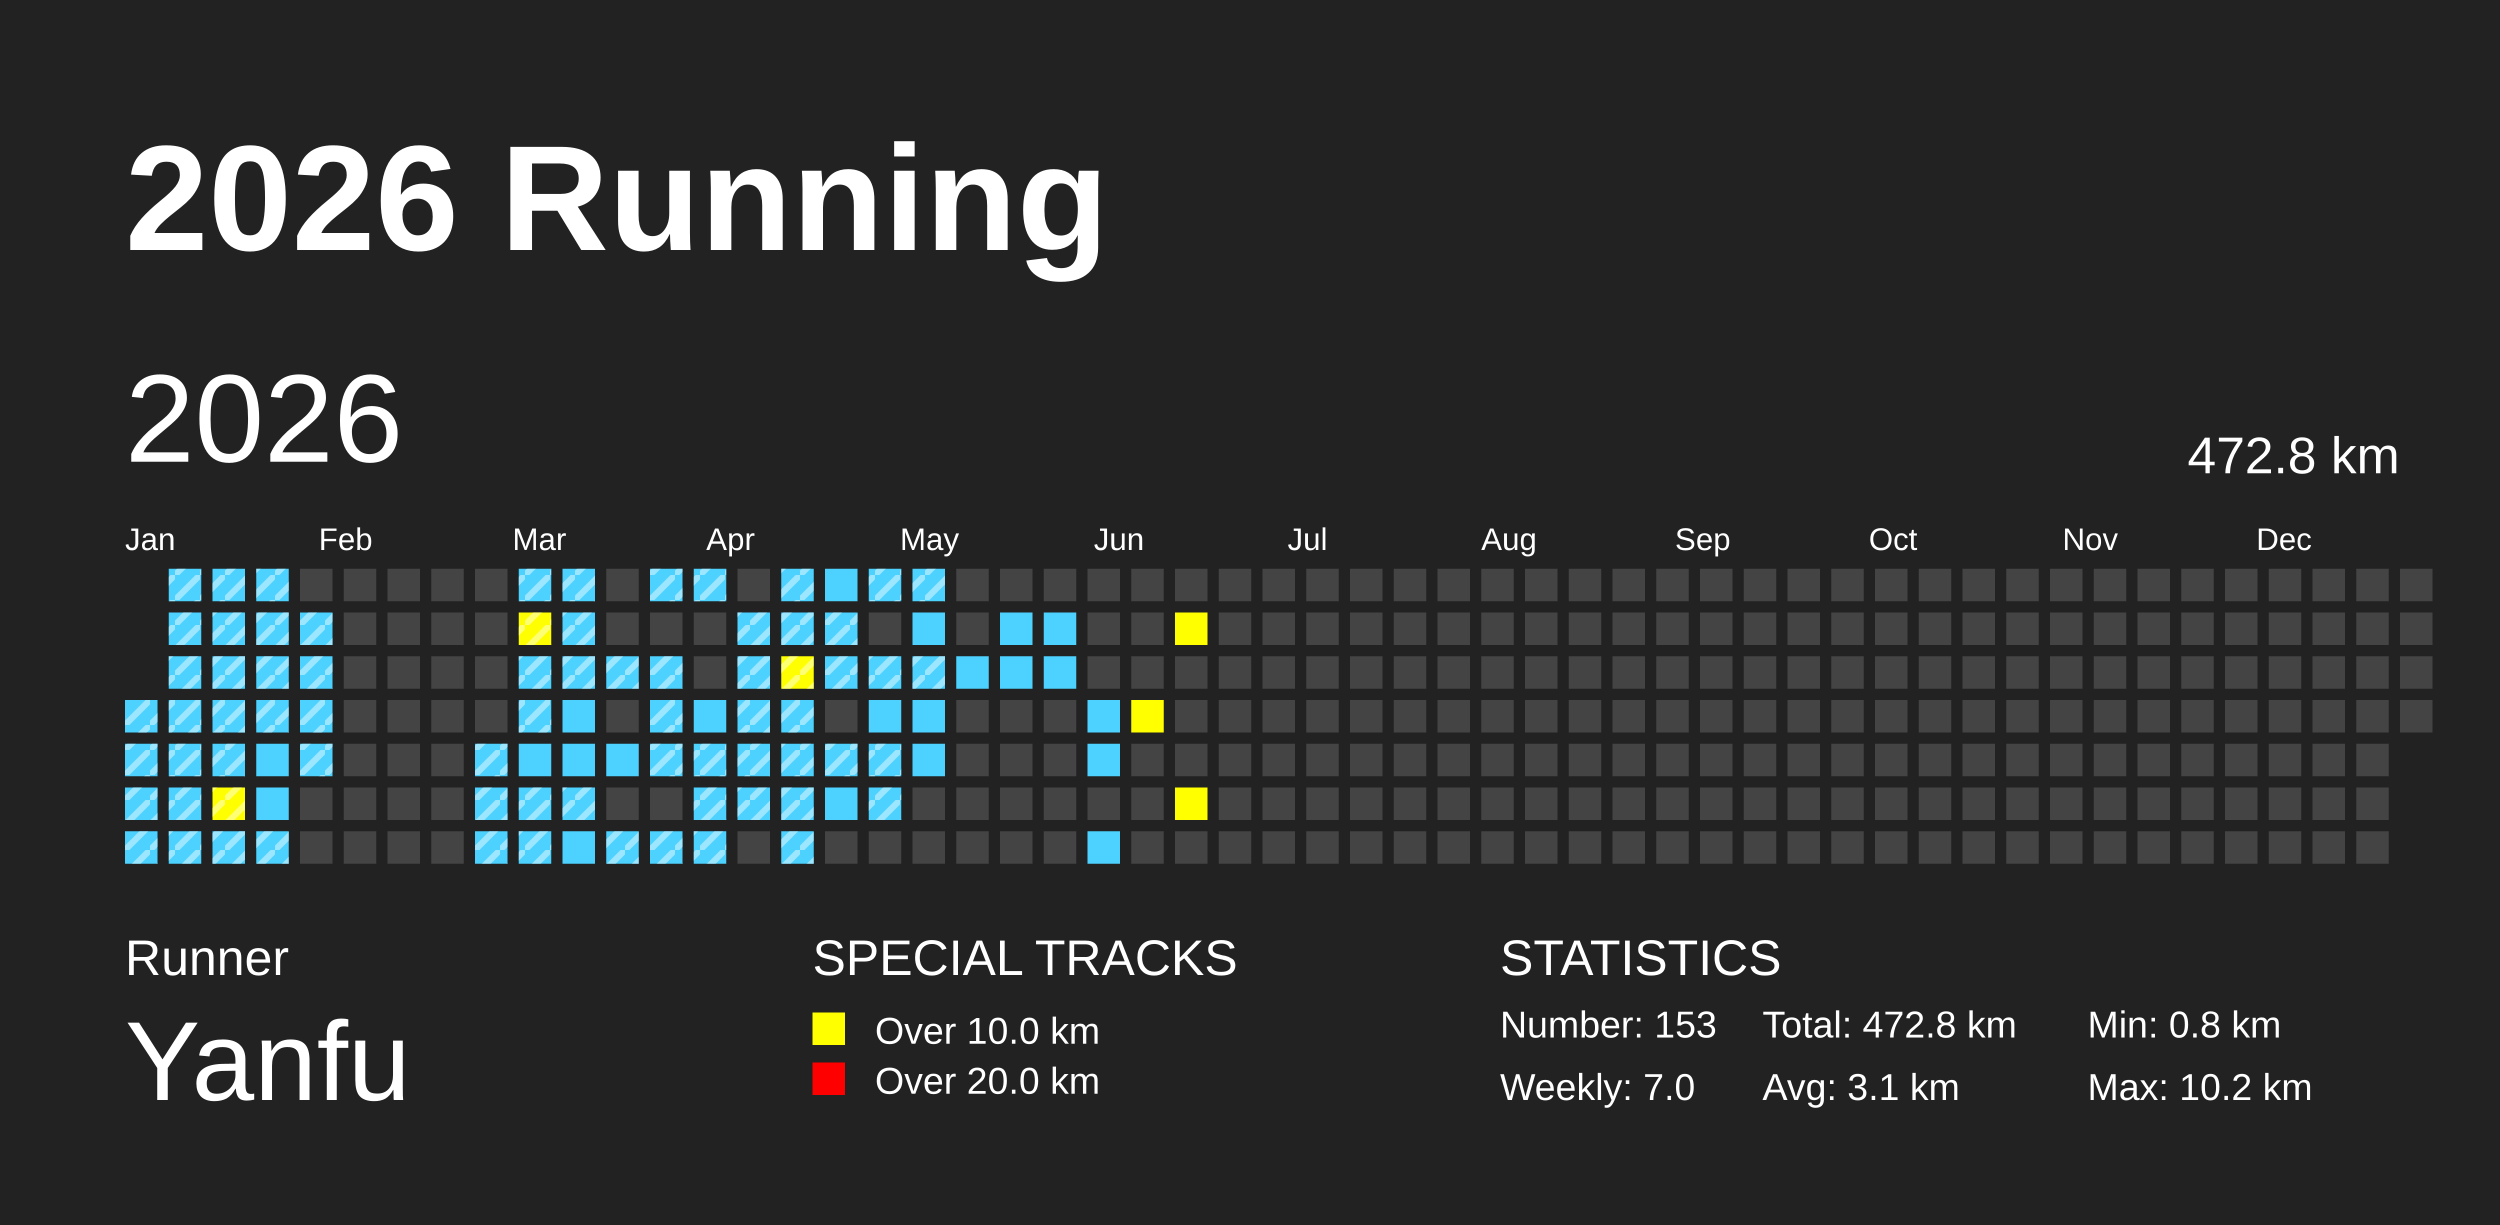
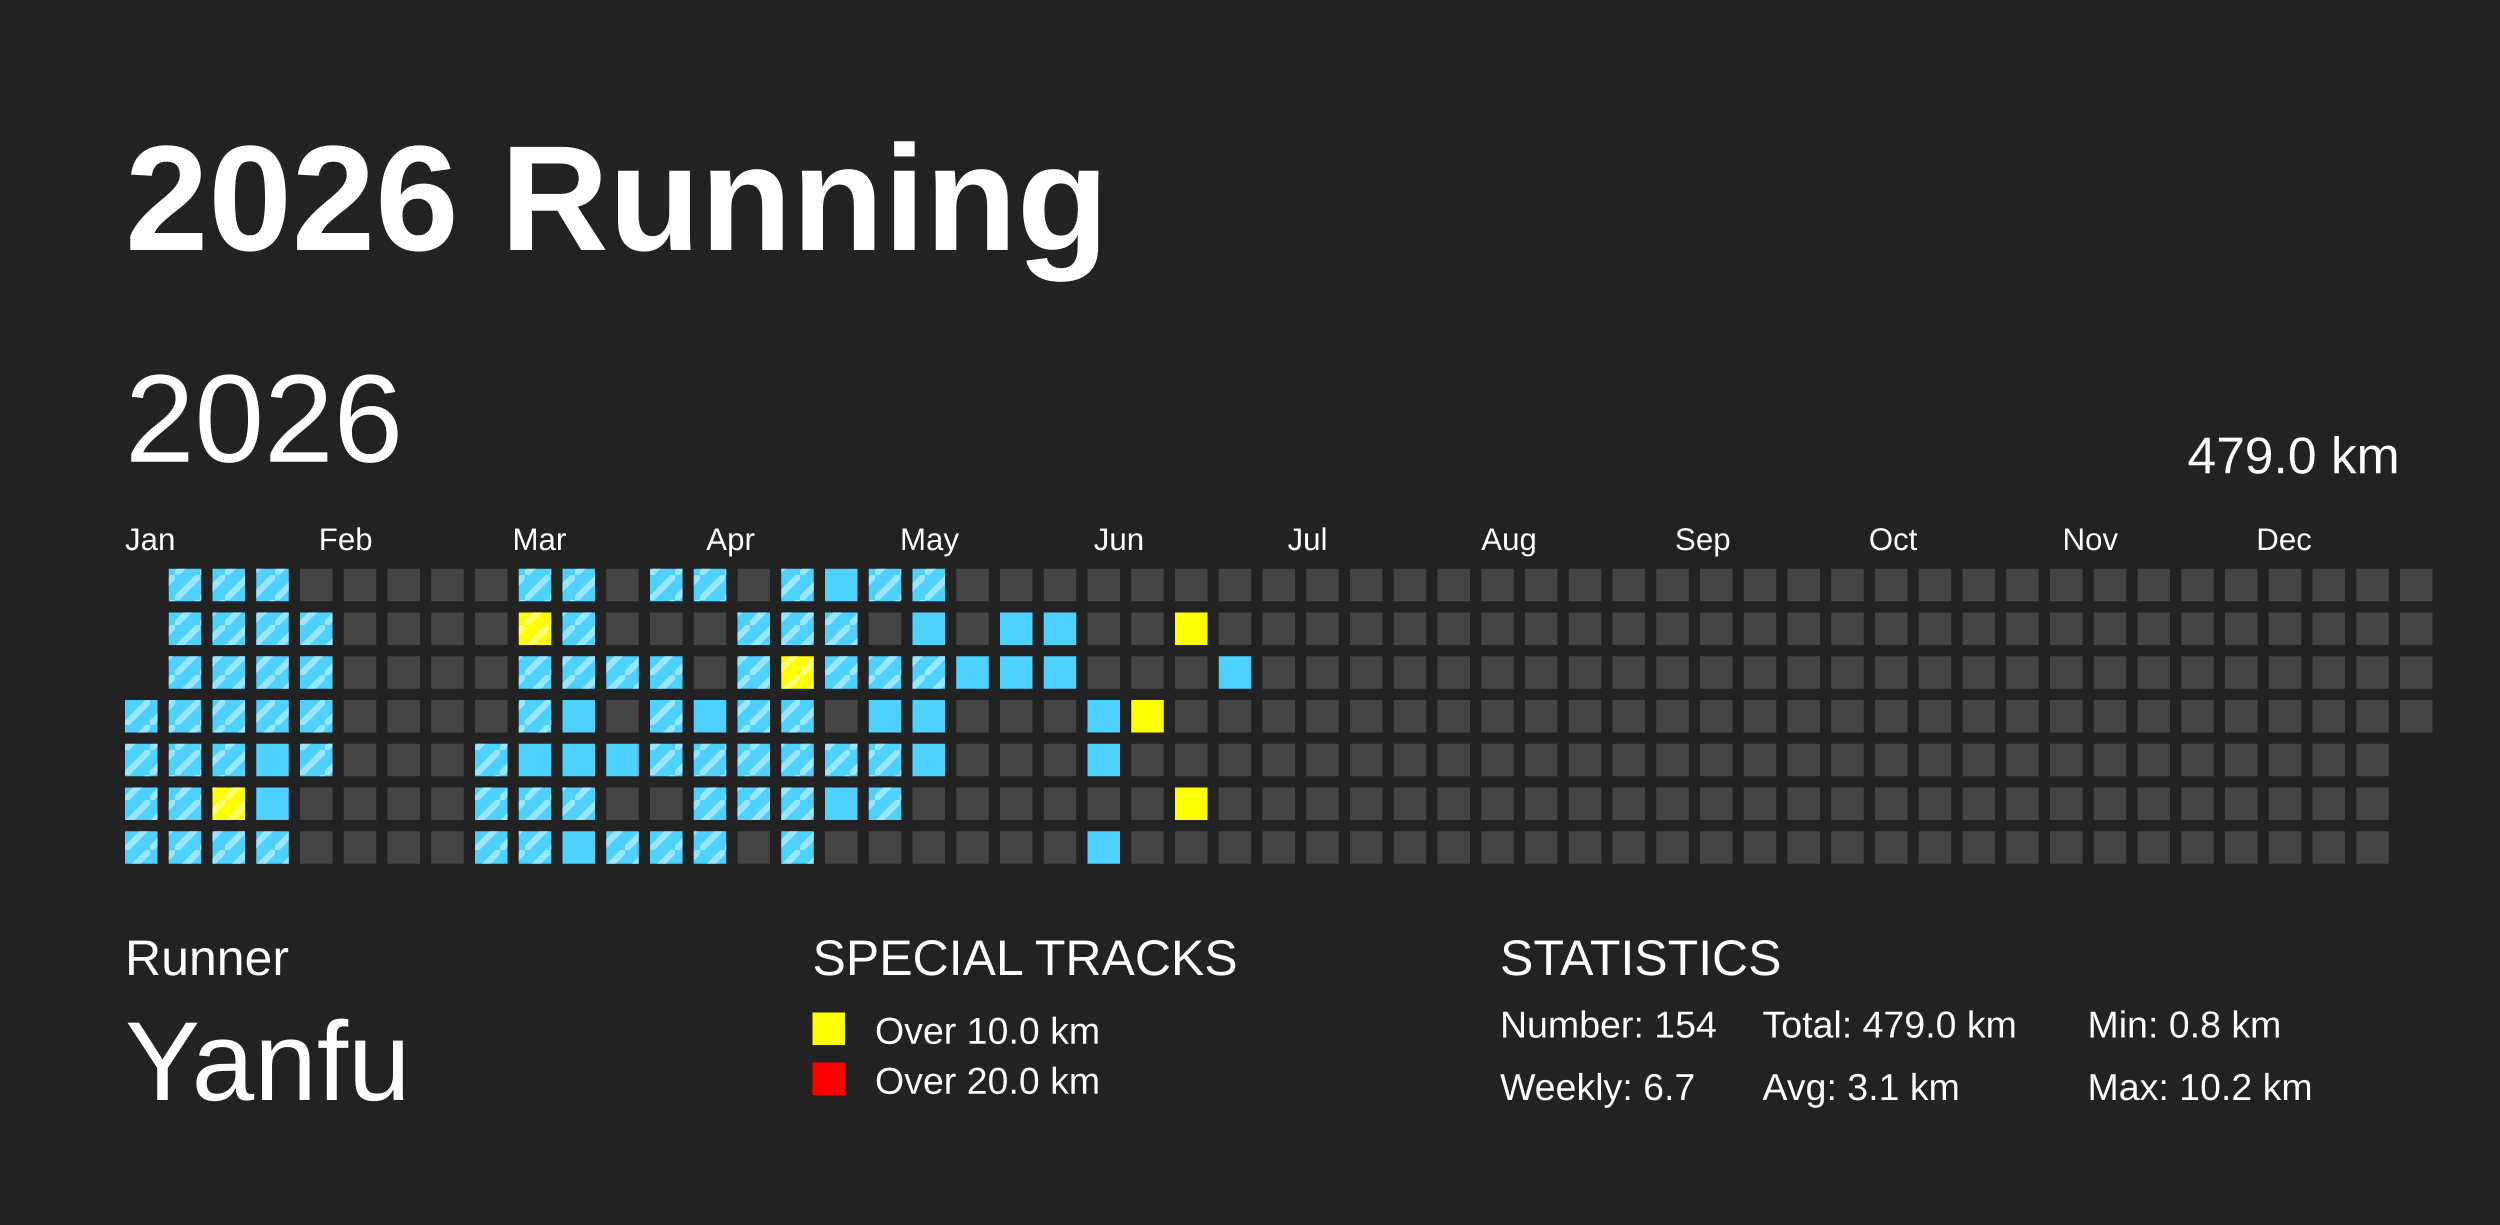
<svg xmlns="http://www.w3.org/2000/svg" baseProfile="full" height="98mm" version="1.1" viewBox="0,0,200,98" width="200mm">
  <defs>
    <pattern height="2" id="indoor-stripe" patternUnits="userSpaceOnUse" width="2">
      <line stroke="white" stroke-opacity="0.45" stroke-width="0.5" x1="0" x2="2" y1="2" y2="0" />
    </pattern>
  </defs>
  <rect fill="#222222" height="98" width="200" x="0" y="0" />
  <text fill="#FFFFFF" style="font-size:12px; font-family:Arial; font-weight:bold;" x="10" y="20">2026 Running</text>
  <text fill="#FFFFFF" style="font-size:4px; font-family:Arial" x="10" y="78">Runner</text>
  <text fill="#FFFFFF" style="font-size:9px; font-family:Arial" x="10" y="88">Yanfu</text>
  <text fill="#FFFFFF" style="font-size:4px; font-family:Arial" x="65" y="78">SPECIAL TRACKS</text>
  <rect fill="yellow" height="2.6" width="2.6" x="65" y="81" />
  <text fill="#FFFFFF" style="font-size:3px; font-family:Arial" x="70" y="83.5">Over 10.0 km</text>
  <rect fill="red" height="2.6" width="2.6" x="65" y="85" />
  <text fill="#FFFFFF" style="font-size:3px; font-family:Arial" x="70" y="87.5">Over 20.0 km</text>
  <text fill="#FFFFFF" style="font-size:4px; font-family:Arial" x="120" y="78">STATISTICS</text>
-   <text fill="#FFFFFF" style="font-size:3px; font-family:Arial" x="120" y="83">Number: 153</text>
-   <text fill="#FFFFFF" style="font-size:3px; font-family:Arial" x="120" y="88">Weekly: 7.0</text>
-   <text fill="#FFFFFF" style="font-size:3px; font-family:Arial" x="141" y="83">Total: 472.8 km</text>
+   <text fill="#FFFFFF" style="font-size:3px; font-family:Arial" x="120" y="83">Number: 154</text>
+   <text fill="#FFFFFF" style="font-size:3px; font-family:Arial" x="120" y="88">Weekly: 6.7</text>
+   <text fill="#FFFFFF" style="font-size:3px; font-family:Arial" x="141" y="83">Total: 479.0 km</text>
  <text fill="#FFFFFF" style="font-size:3px; font-family:Arial" x="141" y="88">Avg: 3.1 km</text>
  <text fill="#FFFFFF" style="font-size:3px; font-family:Arial" x="167" y="83">Min: 0.8 km</text>
  <text fill="#FFFFFF" style="font-size:3px; font-family:Arial" x="167" y="88">Max: 10.2 km</text>
  <text dominant-baseline="hanging" fill="#FFFFFF" style="font-size:10.0px; font-family:Arial;" x="10" y="30">2026</text>
-   <text dominant-baseline="hanging" fill="#FFFFFF" style="font-size:4.125px; font-family:Arial;" x="175" y="35">472.8 km</text>
+   <text dominant-baseline="hanging" fill="#FFFFFF" style="font-size:4.125px; font-family:Arial;" x="175" y="35">479.0 km</text>
  <text fill="#FFFFFF" style="font-size:2.5px; font-family:Arial" x="10.0" y="44">Jan</text>
  <text fill="#FFFFFF" style="font-size:2.5px; font-family:Arial" x="25.5" y="44">Feb</text>
  <text fill="#FFFFFF" style="font-size:2.5px; font-family:Arial" x="41.0" y="44">Mar</text>
  <text fill="#FFFFFF" style="font-size:2.5px; font-family:Arial" x="56.5" y="44">Apr</text>
  <text fill="#FFFFFF" style="font-size:2.5px; font-family:Arial" x="72.0" y="44">May</text>
  <text fill="#FFFFFF" style="font-size:2.5px; font-family:Arial" x="87.5" y="44">Jun</text>
  <text fill="#FFFFFF" style="font-size:2.5px; font-family:Arial" x="103.0" y="44">Jul</text>
  <text fill="#FFFFFF" style="font-size:2.5px; font-family:Arial" x="118.5" y="44">Aug</text>
  <text fill="#FFFFFF" style="font-size:2.5px; font-family:Arial" x="134.0" y="44">Sep</text>
  <text fill="#FFFFFF" style="font-size:2.5px; font-family:Arial" x="149.5" y="44">Oct</text>
  <text fill="#FFFFFF" style="font-size:2.5px; font-family:Arial" x="165.0" y="44">Nov</text>
  <text fill="#FFFFFF" style="font-size:2.5px; font-family:Arial" x="180.5" y="44">Dec</text>
  <rect fill="#4DD2FF" height="2.6" width="2.6" x="10.0" y="56.0" />
  <rect fill="url(#indoor-stripe)" height="2.6" width="2.6" x="10.0" y="56.0" />
  <rect fill="#4DD2FF" height="2.6" width="2.6" x="10.0" y="59.5" />
  <rect fill="url(#indoor-stripe)" height="2.6" width="2.6" x="10.0" y="59.5" />
  <rect fill="#4DD2FF" height="2.6" width="2.6" x="10.0" y="63.0" />
  <rect fill="url(#indoor-stripe)" height="2.6" width="2.6" x="10.0" y="63.0" />
  <rect fill="#4DD2FF" height="2.6" width="2.6" x="10.0" y="66.5" />
  <rect fill="url(#indoor-stripe)" height="2.6" width="2.6" x="10.0" y="66.5" />
  <rect fill="#4DD2FF" height="2.6" width="2.6" x="13.5" y="45.5" />
  <rect fill="url(#indoor-stripe)" height="2.6" width="2.6" x="13.5" y="45.5" />
  <rect fill="#4DD2FF" height="2.6" width="2.6" x="13.5" y="49.0" />
  <rect fill="url(#indoor-stripe)" height="2.6" width="2.6" x="13.5" y="49.0" />
  <rect fill="#4DD2FF" height="2.6" width="2.6" x="13.5" y="52.5" />
  <rect fill="url(#indoor-stripe)" height="2.6" width="2.6" x="13.5" y="52.5" />
  <rect fill="#4DD2FF" height="2.6" width="2.6" x="13.5" y="56.0" />
  <rect fill="url(#indoor-stripe)" height="2.6" width="2.6" x="13.5" y="56.0" />
  <rect fill="#4DD2FF" height="2.6" width="2.6" x="13.5" y="59.5" />
  <rect fill="url(#indoor-stripe)" height="2.6" width="2.6" x="13.5" y="59.5" />
  <rect fill="#4DD2FF" height="2.6" width="2.6" x="13.5" y="63.0" />
  <rect fill="url(#indoor-stripe)" height="2.6" width="2.6" x="13.5" y="63.0" />
  <rect fill="#4DD2FF" height="2.6" width="2.6" x="13.5" y="66.5" />
  <rect fill="url(#indoor-stripe)" height="2.6" width="2.6" x="13.5" y="66.5" />
  <rect fill="#4DD2FF" height="2.6" width="2.6" x="17.0" y="45.5" />
  <rect fill="url(#indoor-stripe)" height="2.6" width="2.6" x="17.0" y="45.5" />
  <rect fill="#4DD2FF" height="2.6" width="2.6" x="17.0" y="49.0" />
  <rect fill="url(#indoor-stripe)" height="2.6" width="2.6" x="17.0" y="49.0" />
  <rect fill="#4DD2FF" height="2.6" width="2.6" x="17.0" y="52.5" />
  <rect fill="url(#indoor-stripe)" height="2.6" width="2.6" x="17.0" y="52.5" />
  <rect fill="#4DD2FF" height="2.6" width="2.6" x="17.0" y="56.0" />
  <rect fill="url(#indoor-stripe)" height="2.6" width="2.6" x="17.0" y="56.0" />
  <rect fill="#4DD2FF" height="2.6" width="2.6" x="17.0" y="59.5" />
  <rect fill="url(#indoor-stripe)" height="2.6" width="2.6" x="17.0" y="59.5" />
  <rect fill="yellow" height="2.6" width="2.6" x="17.0" y="63.0" />
  <rect fill="url(#indoor-stripe)" height="2.6" width="2.6" x="17.0" y="63.0" />
  <rect fill="#4DD2FF" height="2.6" width="2.6" x="17.0" y="66.5" />
  <rect fill="url(#indoor-stripe)" height="2.6" width="2.6" x="17.0" y="66.5" />
  <rect fill="#4DD2FF" height="2.6" width="2.6" x="20.5" y="45.5" />
  <rect fill="url(#indoor-stripe)" height="2.6" width="2.6" x="20.5" y="45.5" />
  <rect fill="#4DD2FF" height="2.6" width="2.6" x="20.5" y="49.0" />
  <rect fill="url(#indoor-stripe)" height="2.6" width="2.6" x="20.5" y="49.0" />
  <rect fill="#4DD2FF" height="2.6" width="2.6" x="20.5" y="52.5" />
  <rect fill="url(#indoor-stripe)" height="2.6" width="2.6" x="20.5" y="52.5" />
  <rect fill="#4DD2FF" height="2.6" width="2.6" x="20.5" y="56.0" />
  <rect fill="url(#indoor-stripe)" height="2.6" width="2.6" x="20.5" y="56.0" />
  <rect fill="#4DD2FF" height="2.6" width="2.6" x="20.5" y="59.5" />
  <rect fill="#4DD2FF" height="2.6" width="2.6" x="20.5" y="63.0" />
  <rect fill="#4DD2FF" height="2.6" width="2.6" x="20.5" y="66.5" />
  <rect fill="url(#indoor-stripe)" height="2.6" width="2.6" x="20.5" y="66.5" />
  <rect fill="#444444" height="2.6" width="2.6" x="24.0" y="45.5" />
  <rect fill="#4DD2FF" height="2.6" width="2.6" x="24.0" y="49.0" />
  <rect fill="url(#indoor-stripe)" height="2.6" width="2.6" x="24.0" y="49.0" />
  <rect fill="#4DD2FF" height="2.6" width="2.6" x="24.0" y="52.5" />
  <rect fill="url(#indoor-stripe)" height="2.6" width="2.6" x="24.0" y="52.5" />
  <rect fill="#4DD2FF" height="2.6" width="2.6" x="24.0" y="56.0" />
  <rect fill="url(#indoor-stripe)" height="2.6" width="2.6" x="24.0" y="56.0" />
  <rect fill="#4DD2FF" height="2.6" width="2.6" x="24.0" y="59.5" />
  <rect fill="url(#indoor-stripe)" height="2.6" width="2.6" x="24.0" y="59.5" />
  <rect fill="#444444" height="2.6" width="2.6" x="24.0" y="63.0" />
  <rect fill="#444444" height="2.6" width="2.6" x="24.0" y="66.5" />
  <rect fill="#444444" height="2.6" width="2.6" x="27.5" y="45.5" />
  <rect fill="#444444" height="2.6" width="2.6" x="27.5" y="49.0" />
  <rect fill="#444444" height="2.6" width="2.6" x="27.5" y="52.5" />
  <rect fill="#444444" height="2.6" width="2.6" x="27.5" y="56.0" />
  <rect fill="#444444" height="2.6" width="2.6" x="27.5" y="59.5" />
  <rect fill="#444444" height="2.6" width="2.6" x="27.5" y="63.0" />
  <rect fill="#444444" height="2.6" width="2.6" x="27.5" y="66.5" />
  <rect fill="#444444" height="2.6" width="2.6" x="31.0" y="45.5" />
  <rect fill="#444444" height="2.6" width="2.6" x="31.0" y="49.0" />
  <rect fill="#444444" height="2.6" width="2.6" x="31.0" y="52.5" />
  <rect fill="#444444" height="2.6" width="2.6" x="31.0" y="56.0" />
  <rect fill="#444444" height="2.6" width="2.6" x="31.0" y="59.5" />
  <rect fill="#444444" height="2.6" width="2.6" x="31.0" y="63.0" />
  <rect fill="#444444" height="2.6" width="2.6" x="31.0" y="66.5" />
  <rect fill="#444444" height="2.6" width="2.6" x="34.5" y="45.5" />
  <rect fill="#444444" height="2.6" width="2.6" x="34.5" y="49.0" />
  <rect fill="#444444" height="2.6" width="2.6" x="34.5" y="52.5" />
  <rect fill="#444444" height="2.6" width="2.6" x="34.5" y="56.0" />
  <rect fill="#444444" height="2.6" width="2.6" x="34.5" y="59.5" />
  <rect fill="#444444" height="2.6" width="2.6" x="34.5" y="63.0" />
  <rect fill="#444444" height="2.6" width="2.6" x="34.5" y="66.5" />
  <rect fill="#444444" height="2.6" width="2.6" x="38.0" y="45.5" />
  <rect fill="#444444" height="2.6" width="2.6" x="38.0" y="49.0" />
  <rect fill="#444444" height="2.6" width="2.6" x="38.0" y="52.5" />
  <rect fill="#444444" height="2.6" width="2.6" x="38.0" y="56.0" />
  <rect fill="#4DD2FF" height="2.6" width="2.6" x="38.0" y="59.5" />
  <rect fill="url(#indoor-stripe)" height="2.6" width="2.6" x="38.0" y="59.5" />
  <rect fill="#4DD2FF" height="2.6" width="2.6" x="38.0" y="63.0" />
  <rect fill="url(#indoor-stripe)" height="2.6" width="2.6" x="38.0" y="63.0" />
  <rect fill="#4DD2FF" height="2.6" width="2.6" x="38.0" y="66.5" />
  <rect fill="url(#indoor-stripe)" height="2.6" width="2.6" x="38.0" y="66.5" />
  <rect fill="#4DD2FF" height="2.6" width="2.6" x="41.5" y="45.5" />
  <rect fill="url(#indoor-stripe)" height="2.6" width="2.6" x="41.5" y="45.5" />
  <rect fill="yellow" height="2.6" width="2.6" x="41.5" y="49.0" />
  <rect fill="url(#indoor-stripe)" height="2.6" width="2.6" x="41.5" y="49.0" />
  <rect fill="#4DD2FF" height="2.6" width="2.6" x="41.5" y="52.5" />
  <rect fill="url(#indoor-stripe)" height="2.6" width="2.6" x="41.5" y="52.5" />
  <rect fill="#4DD2FF" height="2.6" width="2.6" x="41.5" y="56.0" />
  <rect fill="url(#indoor-stripe)" height="2.6" width="2.6" x="41.5" y="56.0" />
  <rect fill="#4DD2FF" height="2.6" width="2.6" x="41.5" y="59.5" />
  <rect fill="#4DD2FF" height="2.6" width="2.6" x="41.5" y="63.0" />
  <rect fill="url(#indoor-stripe)" height="2.6" width="2.6" x="41.5" y="63.0" />
  <rect fill="#4DD2FF" height="2.6" width="2.6" x="41.5" y="66.5" />
  <rect fill="url(#indoor-stripe)" height="2.6" width="2.6" x="41.5" y="66.5" />
  <rect fill="#4DD2FF" height="2.6" width="2.6" x="45.0" y="45.5" />
  <rect fill="url(#indoor-stripe)" height="2.6" width="2.6" x="45.0" y="45.5" />
  <rect fill="#4DD2FF" height="2.6" width="2.6" x="45.0" y="49.0" />
  <rect fill="url(#indoor-stripe)" height="2.6" width="2.6" x="45.0" y="49.0" />
  <rect fill="#4DD2FF" height="2.6" width="2.6" x="45.0" y="52.5" />
  <rect fill="url(#indoor-stripe)" height="2.6" width="2.6" x="45.0" y="52.5" />
  <rect fill="#4DD2FF" height="2.6" width="2.6" x="45.0" y="56.0" />
  <rect fill="#4DD2FF" height="2.6" width="2.6" x="45.0" y="59.5" />
  <rect fill="#4DD2FF" height="2.6" width="2.6" x="45.0" y="63.0" />
  <rect fill="url(#indoor-stripe)" height="2.6" width="2.6" x="45.0" y="63.0" />
  <rect fill="#4DD2FF" height="2.6" width="2.6" x="45.0" y="66.5" />
  <rect fill="#444444" height="2.6" width="2.6" x="48.5" y="45.5" />
  <rect fill="#444444" height="2.6" width="2.6" x="48.5" y="49.0" />
  <rect fill="#4DD2FF" height="2.6" width="2.6" x="48.5" y="52.5" />
  <rect fill="url(#indoor-stripe)" height="2.6" width="2.6" x="48.5" y="52.5" />
  <rect fill="#444444" height="2.6" width="2.6" x="48.5" y="56.0" />
  <rect fill="#4DD2FF" height="2.6" width="2.6" x="48.5" y="59.5" />
  <rect fill="#444444" height="2.6" width="2.6" x="48.5" y="63.0" />
  <rect fill="#4DD2FF" height="2.6" width="2.6" x="48.5" y="66.5" />
  <rect fill="url(#indoor-stripe)" height="2.6" width="2.6" x="48.5" y="66.5" />
  <rect fill="#4DD2FF" height="2.6" width="2.6" x="52.0" y="45.5" />
  <rect fill="url(#indoor-stripe)" height="2.6" width="2.6" x="52.0" y="45.5" />
  <rect fill="#444444" height="2.6" width="2.6" x="52.0" y="49.0" />
  <rect fill="#4DD2FF" height="2.6" width="2.6" x="52.0" y="52.5" />
  <rect fill="url(#indoor-stripe)" height="2.6" width="2.6" x="52.0" y="52.5" />
  <rect fill="#4DD2FF" height="2.6" width="2.6" x="52.0" y="56.0" />
  <rect fill="url(#indoor-stripe)" height="2.6" width="2.6" x="52.0" y="56.0" />
  <rect fill="#4DD2FF" height="2.6" width="2.6" x="52.0" y="59.5" />
  <rect fill="url(#indoor-stripe)" height="2.6" width="2.6" x="52.0" y="59.5" />
  <rect fill="#444444" height="2.6" width="2.6" x="52.0" y="63.0" />
  <rect fill="#4DD2FF" height="2.6" width="2.6" x="52.0" y="66.5" />
  <rect fill="url(#indoor-stripe)" height="2.6" width="2.6" x="52.0" y="66.5" />
  <rect fill="#4DD2FF" height="2.6" width="2.6" x="55.5" y="45.5" />
  <rect fill="url(#indoor-stripe)" height="2.6" width="2.6" x="55.5" y="45.5" />
  <rect fill="#444444" height="2.6" width="2.6" x="55.5" y="49.0" />
  <rect fill="#444444" height="2.6" width="2.6" x="55.5" y="52.5" />
  <rect fill="#4DD2FF" height="2.6" width="2.6" x="55.5" y="56.0" />
  <rect fill="#4DD2FF" height="2.6" width="2.6" x="55.5" y="59.5" />
  <rect fill="url(#indoor-stripe)" height="2.6" width="2.6" x="55.5" y="59.5" />
  <rect fill="#4DD2FF" height="2.6" width="2.6" x="55.5" y="63.0" />
  <rect fill="url(#indoor-stripe)" height="2.6" width="2.6" x="55.5" y="63.0" />
  <rect fill="#4DD2FF" height="2.6" width="2.6" x="55.5" y="66.5" />
  <rect fill="url(#indoor-stripe)" height="2.6" width="2.6" x="55.5" y="66.5" />
  <rect fill="#444444" height="2.6" width="2.6" x="59.0" y="45.5" />
  <rect fill="#4DD2FF" height="2.6" width="2.6" x="59.0" y="49.0" />
  <rect fill="url(#indoor-stripe)" height="2.6" width="2.6" x="59.0" y="49.0" />
  <rect fill="#4DD2FF" height="2.6" width="2.6" x="59.0" y="52.5" />
  <rect fill="url(#indoor-stripe)" height="2.6" width="2.6" x="59.0" y="52.5" />
  <rect fill="#4DD2FF" height="2.6" width="2.6" x="59.0" y="56.0" />
  <rect fill="url(#indoor-stripe)" height="2.6" width="2.6" x="59.0" y="56.0" />
  <rect fill="#4DD2FF" height="2.6" width="2.6" x="59.0" y="59.5" />
  <rect fill="url(#indoor-stripe)" height="2.6" width="2.6" x="59.0" y="59.5" />
  <rect fill="#4DD2FF" height="2.6" width="2.6" x="59.0" y="63.0" />
  <rect fill="url(#indoor-stripe)" height="2.6" width="2.6" x="59.0" y="63.0" />
  <rect fill="#444444" height="2.6" width="2.6" x="59.0" y="66.5" />
  <rect fill="#4DD2FF" height="2.6" width="2.6" x="62.5" y="45.5" />
  <rect fill="url(#indoor-stripe)" height="2.6" width="2.6" x="62.5" y="45.5" />
  <rect fill="#4DD2FF" height="2.6" width="2.6" x="62.5" y="49.0" />
  <rect fill="url(#indoor-stripe)" height="2.6" width="2.6" x="62.5" y="49.0" />
  <rect fill="yellow" height="2.6" width="2.6" x="62.5" y="52.5" />
  <rect fill="url(#indoor-stripe)" height="2.6" width="2.6" x="62.5" y="52.5" />
  <rect fill="#4DD2FF" height="2.6" width="2.6" x="62.5" y="56.0" />
  <rect fill="url(#indoor-stripe)" height="2.6" width="2.6" x="62.5" y="56.0" />
  <rect fill="#4DD2FF" height="2.6" width="2.6" x="62.5" y="59.5" />
  <rect fill="url(#indoor-stripe)" height="2.6" width="2.6" x="62.5" y="59.5" />
  <rect fill="#4DD2FF" height="2.6" width="2.6" x="62.5" y="63.0" />
  <rect fill="url(#indoor-stripe)" height="2.6" width="2.6" x="62.5" y="63.0" />
  <rect fill="#4DD2FF" height="2.6" width="2.6" x="62.5" y="66.5" />
  <rect fill="url(#indoor-stripe)" height="2.6" width="2.6" x="62.5" y="66.5" />
  <rect fill="#4DD2FF" height="2.6" width="2.6" x="66.0" y="45.5" />
  <rect fill="#4DD2FF" height="2.6" width="2.6" x="66.0" y="49.0" />
  <rect fill="url(#indoor-stripe)" height="2.6" width="2.6" x="66.0" y="49.0" />
  <rect fill="#4DD2FF" height="2.6" width="2.6" x="66.0" y="52.5" />
  <rect fill="url(#indoor-stripe)" height="2.6" width="2.6" x="66.0" y="52.5" />
  <rect fill="#444444" height="2.6" width="2.6" x="66.0" y="56.0" />
  <rect fill="#4DD2FF" height="2.6" width="2.6" x="66.0" y="59.5" />
  <rect fill="url(#indoor-stripe)" height="2.6" width="2.6" x="66.0" y="59.5" />
  <rect fill="#4DD2FF" height="2.6" width="2.6" x="66.0" y="63.0" />
  <rect fill="#444444" height="2.6" width="2.6" x="66.0" y="66.5" />
  <rect fill="#4DD2FF" height="2.6" width="2.6" x="69.5" y="45.5" />
  <rect fill="url(#indoor-stripe)" height="2.6" width="2.6" x="69.5" y="45.5" />
  <rect fill="#444444" height="2.6" width="2.6" x="69.5" y="49.0" />
  <rect fill="#4DD2FF" height="2.6" width="2.6" x="69.5" y="52.5" />
  <rect fill="url(#indoor-stripe)" height="2.6" width="2.6" x="69.5" y="52.5" />
  <rect fill="#4DD2FF" height="2.6" width="2.6" x="69.5" y="56.0" />
  <rect fill="#4DD2FF" height="2.6" width="2.6" x="69.5" y="59.5" />
  <rect fill="url(#indoor-stripe)" height="2.6" width="2.6" x="69.5" y="59.5" />
  <rect fill="#4DD2FF" height="2.6" width="2.6" x="69.5" y="63.0" />
  <rect fill="url(#indoor-stripe)" height="2.6" width="2.6" x="69.5" y="63.0" />
  <rect fill="#444444" height="2.6" width="2.6" x="69.5" y="66.5" />
  <rect fill="#4DD2FF" height="2.6" width="2.6" x="73.0" y="45.5" />
  <rect fill="url(#indoor-stripe)" height="2.6" width="2.6" x="73.0" y="45.5" />
  <rect fill="#4DD2FF" height="2.6" width="2.6" x="73.0" y="49.0" />
  <rect fill="#4DD2FF" height="2.6" width="2.6" x="73.0" y="52.5" />
  <rect fill="url(#indoor-stripe)" height="2.6" width="2.6" x="73.0" y="52.5" />
  <rect fill="#4DD2FF" height="2.6" width="2.6" x="73.0" y="56.0" />
  <rect fill="#4DD2FF" height="2.6" width="2.6" x="73.0" y="59.5" />
  <rect fill="#444444" height="2.6" width="2.6" x="73.0" y="63.0" />
  <rect fill="#444444" height="2.6" width="2.6" x="73.0" y="66.5" />
  <rect fill="#444444" height="2.6" width="2.6" x="76.5" y="45.5" />
  <rect fill="#444444" height="2.6" width="2.6" x="76.5" y="49.0" />
  <rect fill="#4DD2FF" height="2.6" width="2.6" x="76.5" y="52.5" />
  <rect fill="#444444" height="2.6" width="2.6" x="76.5" y="56.0" />
  <rect fill="#444444" height="2.6" width="2.6" x="76.5" y="59.5" />
  <rect fill="#444444" height="2.6" width="2.6" x="76.5" y="63.0" />
  <rect fill="#444444" height="2.6" width="2.6" x="76.5" y="66.5" />
  <rect fill="#444444" height="2.6" width="2.6" x="80.0" y="45.5" />
  <rect fill="#4DD2FF" height="2.6" width="2.6" x="80.0" y="49.0" />
  <rect fill="#4DD2FF" height="2.6" width="2.6" x="80.0" y="52.5" />
  <rect fill="#444444" height="2.6" width="2.6" x="80.0" y="56.0" />
  <rect fill="#444444" height="2.6" width="2.6" x="80.0" y="59.5" />
  <rect fill="#444444" height="2.6" width="2.6" x="80.0" y="63.0" />
  <rect fill="#444444" height="2.6" width="2.6" x="80.0" y="66.5" />
  <rect fill="#444444" height="2.6" width="2.6" x="83.5" y="45.5" />
  <rect fill="#4DD2FF" height="2.6" width="2.6" x="83.5" y="49.0" />
  <rect fill="#4DD2FF" height="2.6" width="2.6" x="83.5" y="52.5" />
  <rect fill="#444444" height="2.6" width="2.6" x="83.5" y="56.0" />
  <rect fill="#444444" height="2.6" width="2.6" x="83.5" y="59.5" />
  <rect fill="#444444" height="2.6" width="2.6" x="83.5" y="63.0" />
  <rect fill="#444444" height="2.6" width="2.6" x="83.5" y="66.5" />
  <rect fill="#444444" height="2.6" width="2.6" x="87.0" y="45.5" />
  <rect fill="#444444" height="2.6" width="2.6" x="87.0" y="49.0" />
  <rect fill="#444444" height="2.6" width="2.6" x="87.0" y="52.5" />
  <rect fill="#4DD2FF" height="2.6" width="2.6" x="87.0" y="56.0" />
  <rect fill="#4DD2FF" height="2.6" width="2.6" x="87.0" y="59.5" />
  <rect fill="#444444" height="2.6" width="2.6" x="87.0" y="63.0" />
  <rect fill="#4DD2FF" height="2.6" width="2.6" x="87.0" y="66.5" />
  <rect fill="#444444" height="2.6" width="2.6" x="90.5" y="45.5" />
  <rect fill="#444444" height="2.6" width="2.6" x="90.5" y="49.0" />
  <rect fill="#444444" height="2.6" width="2.6" x="90.5" y="52.5" />
  <rect fill="yellow" height="2.6" width="2.6" x="90.5" y="56.0" />
  <rect fill="#444444" height="2.6" width="2.6" x="90.5" y="59.5" />
  <rect fill="#444444" height="2.6" width="2.6" x="90.5" y="63.0" />
  <rect fill="#444444" height="2.6" width="2.6" x="90.5" y="66.5" />
  <rect fill="#444444" height="2.6" width="2.6" x="94.0" y="45.5" />
  <rect fill="yellow" height="2.6" width="2.6" x="94.0" y="49.0" />
  <rect fill="#444444" height="2.6" width="2.6" x="94.0" y="52.5" />
  <rect fill="#444444" height="2.6" width="2.6" x="94.0" y="56.0" />
  <rect fill="#444444" height="2.6" width="2.6" x="94.0" y="59.5" />
  <rect fill="yellow" height="2.6" width="2.6" x="94.0" y="63.0" />
  <rect fill="#444444" height="2.6" width="2.6" x="94.0" y="66.5" />
  <rect fill="#444444" height="2.6" width="2.6" x="97.5" y="45.5" />
  <rect fill="#444444" height="2.6" width="2.6" x="97.5" y="49.0" />
-   <rect fill="#444444" height="2.6" width="2.6" x="97.5" y="52.5" />
+   <rect fill="#4DD2FF" height="2.6" width="2.6" x="97.5" y="52.5" />
  <rect fill="#444444" height="2.6" width="2.6" x="97.5" y="56.0" />
  <rect fill="#444444" height="2.6" width="2.6" x="97.5" y="59.5" />
  <rect fill="#444444" height="2.6" width="2.6" x="97.5" y="63.0" />
  <rect fill="#444444" height="2.6" width="2.6" x="97.5" y="66.5" />
  <rect fill="#444444" height="2.6" width="2.6" x="101.0" y="45.5" />
  <rect fill="#444444" height="2.6" width="2.6" x="101.0" y="49.0" />
  <rect fill="#444444" height="2.6" width="2.6" x="101.0" y="52.5" />
  <rect fill="#444444" height="2.6" width="2.6" x="101.0" y="56.0" />
  <rect fill="#444444" height="2.6" width="2.6" x="101.0" y="59.5" />
  <rect fill="#444444" height="2.6" width="2.6" x="101.0" y="63.0" />
  <rect fill="#444444" height="2.6" width="2.6" x="101.0" y="66.5" />
  <rect fill="#444444" height="2.6" width="2.6" x="104.5" y="45.5" />
  <rect fill="#444444" height="2.6" width="2.6" x="104.5" y="49.0" />
  <rect fill="#444444" height="2.6" width="2.6" x="104.5" y="52.5" />
  <rect fill="#444444" height="2.6" width="2.6" x="104.5" y="56.0" />
  <rect fill="#444444" height="2.6" width="2.6" x="104.5" y="59.5" />
  <rect fill="#444444" height="2.6" width="2.6" x="104.5" y="63.0" />
  <rect fill="#444444" height="2.6" width="2.6" x="104.5" y="66.5" />
  <rect fill="#444444" height="2.6" width="2.6" x="108.0" y="45.5" />
  <rect fill="#444444" height="2.6" width="2.6" x="108.0" y="49.0" />
  <rect fill="#444444" height="2.6" width="2.6" x="108.0" y="52.5" />
  <rect fill="#444444" height="2.6" width="2.6" x="108.0" y="56.0" />
  <rect fill="#444444" height="2.6" width="2.6" x="108.0" y="59.5" />
  <rect fill="#444444" height="2.6" width="2.6" x="108.0" y="63.0" />
  <rect fill="#444444" height="2.6" width="2.6" x="108.0" y="66.5" />
  <rect fill="#444444" height="2.6" width="2.6" x="111.5" y="45.5" />
  <rect fill="#444444" height="2.6" width="2.6" x="111.5" y="49.0" />
  <rect fill="#444444" height="2.6" width="2.6" x="111.5" y="52.5" />
  <rect fill="#444444" height="2.6" width="2.6" x="111.5" y="56.0" />
  <rect fill="#444444" height="2.6" width="2.6" x="111.5" y="59.5" />
  <rect fill="#444444" height="2.6" width="2.6" x="111.5" y="63.0" />
  <rect fill="#444444" height="2.6" width="2.6" x="111.5" y="66.5" />
  <rect fill="#444444" height="2.6" width="2.6" x="115.0" y="45.5" />
  <rect fill="#444444" height="2.6" width="2.6" x="115.0" y="49.0" />
  <rect fill="#444444" height="2.6" width="2.6" x="115.0" y="52.5" />
  <rect fill="#444444" height="2.6" width="2.6" x="115.0" y="56.0" />
  <rect fill="#444444" height="2.6" width="2.6" x="115.0" y="59.5" />
  <rect fill="#444444" height="2.6" width="2.6" x="115.0" y="63.0" />
  <rect fill="#444444" height="2.6" width="2.6" x="115.0" y="66.5" />
  <rect fill="#444444" height="2.6" width="2.6" x="118.5" y="45.5" />
  <rect fill="#444444" height="2.6" width="2.6" x="118.5" y="49.0" />
  <rect fill="#444444" height="2.6" width="2.6" x="118.5" y="52.5" />
  <rect fill="#444444" height="2.6" width="2.6" x="118.5" y="56.0" />
  <rect fill="#444444" height="2.6" width="2.6" x="118.5" y="59.5" />
  <rect fill="#444444" height="2.6" width="2.6" x="118.5" y="63.0" />
  <rect fill="#444444" height="2.6" width="2.6" x="118.5" y="66.5" />
  <rect fill="#444444" height="2.6" width="2.6" x="122.0" y="45.5" />
  <rect fill="#444444" height="2.6" width="2.6" x="122.0" y="49.0" />
  <rect fill="#444444" height="2.6" width="2.6" x="122.0" y="52.5" />
  <rect fill="#444444" height="2.6" width="2.6" x="122.0" y="56.0" />
  <rect fill="#444444" height="2.6" width="2.6" x="122.0" y="59.5" />
  <rect fill="#444444" height="2.6" width="2.6" x="122.0" y="63.0" />
  <rect fill="#444444" height="2.6" width="2.6" x="122.0" y="66.5" />
  <rect fill="#444444" height="2.6" width="2.6" x="125.5" y="45.5" />
  <rect fill="#444444" height="2.6" width="2.6" x="125.5" y="49.0" />
  <rect fill="#444444" height="2.6" width="2.6" x="125.5" y="52.5" />
  <rect fill="#444444" height="2.6" width="2.6" x="125.5" y="56.0" />
  <rect fill="#444444" height="2.6" width="2.6" x="125.5" y="59.5" />
  <rect fill="#444444" height="2.6" width="2.6" x="125.5" y="63.0" />
  <rect fill="#444444" height="2.6" width="2.6" x="125.5" y="66.5" />
  <rect fill="#444444" height="2.6" width="2.6" x="129.0" y="45.5" />
  <rect fill="#444444" height="2.6" width="2.6" x="129.0" y="49.0" />
  <rect fill="#444444" height="2.6" width="2.6" x="129.0" y="52.5" />
  <rect fill="#444444" height="2.6" width="2.6" x="129.0" y="56.0" />
  <rect fill="#444444" height="2.6" width="2.6" x="129.0" y="59.5" />
  <rect fill="#444444" height="2.6" width="2.6" x="129.0" y="63.0" />
  <rect fill="#444444" height="2.6" width="2.6" x="129.0" y="66.5" />
  <rect fill="#444444" height="2.6" width="2.6" x="132.5" y="45.5" />
  <rect fill="#444444" height="2.6" width="2.6" x="132.5" y="49.0" />
  <rect fill="#444444" height="2.6" width="2.6" x="132.5" y="52.5" />
  <rect fill="#444444" height="2.6" width="2.6" x="132.5" y="56.0" />
  <rect fill="#444444" height="2.6" width="2.6" x="132.5" y="59.5" />
  <rect fill="#444444" height="2.6" width="2.6" x="132.5" y="63.0" />
  <rect fill="#444444" height="2.6" width="2.6" x="132.5" y="66.5" />
  <rect fill="#444444" height="2.6" width="2.6" x="136.0" y="45.5" />
  <rect fill="#444444" height="2.6" width="2.6" x="136.0" y="49.0" />
  <rect fill="#444444" height="2.6" width="2.6" x="136.0" y="52.5" />
  <rect fill="#444444" height="2.6" width="2.6" x="136.0" y="56.0" />
  <rect fill="#444444" height="2.6" width="2.6" x="136.0" y="59.5" />
  <rect fill="#444444" height="2.6" width="2.6" x="136.0" y="63.0" />
  <rect fill="#444444" height="2.6" width="2.6" x="136.0" y="66.5" />
  <rect fill="#444444" height="2.6" width="2.6" x="139.5" y="45.5" />
  <rect fill="#444444" height="2.6" width="2.6" x="139.5" y="49.0" />
  <rect fill="#444444" height="2.6" width="2.6" x="139.5" y="52.5" />
  <rect fill="#444444" height="2.6" width="2.6" x="139.5" y="56.0" />
  <rect fill="#444444" height="2.6" width="2.6" x="139.5" y="59.5" />
  <rect fill="#444444" height="2.6" width="2.6" x="139.5" y="63.0" />
  <rect fill="#444444" height="2.6" width="2.6" x="139.5" y="66.5" />
  <rect fill="#444444" height="2.6" width="2.6" x="143.0" y="45.5" />
  <rect fill="#444444" height="2.6" width="2.6" x="143.0" y="49.0" />
  <rect fill="#444444" height="2.6" width="2.6" x="143.0" y="52.5" />
  <rect fill="#444444" height="2.6" width="2.6" x="143.0" y="56.0" />
  <rect fill="#444444" height="2.6" width="2.6" x="143.0" y="59.5" />
  <rect fill="#444444" height="2.6" width="2.6" x="143.0" y="63.0" />
  <rect fill="#444444" height="2.6" width="2.6" x="143.0" y="66.5" />
  <rect fill="#444444" height="2.6" width="2.6" x="146.5" y="45.5" />
  <rect fill="#444444" height="2.6" width="2.6" x="146.5" y="49.0" />
  <rect fill="#444444" height="2.6" width="2.6" x="146.5" y="52.5" />
  <rect fill="#444444" height="2.6" width="2.6" x="146.5" y="56.0" />
  <rect fill="#444444" height="2.6" width="2.6" x="146.5" y="59.5" />
  <rect fill="#444444" height="2.6" width="2.6" x="146.5" y="63.0" />
  <rect fill="#444444" height="2.6" width="2.6" x="146.5" y="66.5" />
  <rect fill="#444444" height="2.6" width="2.6" x="150.0" y="45.5" />
  <rect fill="#444444" height="2.6" width="2.6" x="150.0" y="49.0" />
  <rect fill="#444444" height="2.6" width="2.6" x="150.0" y="52.5" />
  <rect fill="#444444" height="2.6" width="2.6" x="150.0" y="56.0" />
  <rect fill="#444444" height="2.6" width="2.6" x="150.0" y="59.5" />
  <rect fill="#444444" height="2.6" width="2.6" x="150.0" y="63.0" />
  <rect fill="#444444" height="2.6" width="2.6" x="150.0" y="66.5" />
  <rect fill="#444444" height="2.6" width="2.6" x="153.5" y="45.5" />
  <rect fill="#444444" height="2.6" width="2.6" x="153.5" y="49.0" />
  <rect fill="#444444" height="2.6" width="2.6" x="153.5" y="52.5" />
  <rect fill="#444444" height="2.6" width="2.6" x="153.5" y="56.0" />
  <rect fill="#444444" height="2.6" width="2.6" x="153.5" y="59.5" />
  <rect fill="#444444" height="2.6" width="2.6" x="153.5" y="63.0" />
  <rect fill="#444444" height="2.6" width="2.6" x="153.5" y="66.5" />
  <rect fill="#444444" height="2.6" width="2.6" x="157.0" y="45.5" />
  <rect fill="#444444" height="2.6" width="2.6" x="157.0" y="49.0" />
  <rect fill="#444444" height="2.6" width="2.6" x="157.0" y="52.5" />
  <rect fill="#444444" height="2.6" width="2.6" x="157.0" y="56.0" />
  <rect fill="#444444" height="2.6" width="2.6" x="157.0" y="59.5" />
  <rect fill="#444444" height="2.6" width="2.6" x="157.0" y="63.0" />
  <rect fill="#444444" height="2.6" width="2.6" x="157.0" y="66.5" />
  <rect fill="#444444" height="2.6" width="2.6" x="160.5" y="45.5" />
  <rect fill="#444444" height="2.6" width="2.6" x="160.5" y="49.0" />
  <rect fill="#444444" height="2.6" width="2.6" x="160.5" y="52.5" />
  <rect fill="#444444" height="2.6" width="2.6" x="160.5" y="56.0" />
  <rect fill="#444444" height="2.6" width="2.6" x="160.5" y="59.5" />
  <rect fill="#444444" height="2.6" width="2.6" x="160.5" y="63.0" />
  <rect fill="#444444" height="2.6" width="2.6" x="160.5" y="66.5" />
  <rect fill="#444444" height="2.6" width="2.6" x="164.0" y="45.5" />
  <rect fill="#444444" height="2.6" width="2.6" x="164.0" y="49.0" />
  <rect fill="#444444" height="2.6" width="2.6" x="164.0" y="52.5" />
  <rect fill="#444444" height="2.6" width="2.6" x="164.0" y="56.0" />
  <rect fill="#444444" height="2.6" width="2.6" x="164.0" y="59.5" />
  <rect fill="#444444" height="2.6" width="2.6" x="164.0" y="63.0" />
  <rect fill="#444444" height="2.6" width="2.6" x="164.0" y="66.5" />
  <rect fill="#444444" height="2.6" width="2.6" x="167.5" y="45.5" />
  <rect fill="#444444" height="2.6" width="2.6" x="167.5" y="49.0" />
  <rect fill="#444444" height="2.6" width="2.6" x="167.5" y="52.5" />
  <rect fill="#444444" height="2.6" width="2.6" x="167.5" y="56.0" />
  <rect fill="#444444" height="2.6" width="2.6" x="167.5" y="59.5" />
  <rect fill="#444444" height="2.6" width="2.6" x="167.5" y="63.0" />
  <rect fill="#444444" height="2.6" width="2.6" x="167.5" y="66.5" />
  <rect fill="#444444" height="2.6" width="2.6" x="171.0" y="45.5" />
  <rect fill="#444444" height="2.6" width="2.6" x="171.0" y="49.0" />
  <rect fill="#444444" height="2.6" width="2.6" x="171.0" y="52.5" />
  <rect fill="#444444" height="2.6" width="2.6" x="171.0" y="56.0" />
  <rect fill="#444444" height="2.6" width="2.6" x="171.0" y="59.5" />
  <rect fill="#444444" height="2.6" width="2.6" x="171.0" y="63.0" />
  <rect fill="#444444" height="2.6" width="2.6" x="171.0" y="66.5" />
  <rect fill="#444444" height="2.6" width="2.6" x="174.5" y="45.5" />
  <rect fill="#444444" height="2.6" width="2.6" x="174.5" y="49.0" />
  <rect fill="#444444" height="2.6" width="2.6" x="174.5" y="52.5" />
  <rect fill="#444444" height="2.6" width="2.6" x="174.5" y="56.0" />
  <rect fill="#444444" height="2.6" width="2.6" x="174.5" y="59.5" />
  <rect fill="#444444" height="2.6" width="2.6" x="174.5" y="63.0" />
  <rect fill="#444444" height="2.6" width="2.6" x="174.5" y="66.5" />
  <rect fill="#444444" height="2.6" width="2.6" x="178.0" y="45.5" />
  <rect fill="#444444" height="2.6" width="2.6" x="178.0" y="49.0" />
  <rect fill="#444444" height="2.6" width="2.6" x="178.0" y="52.5" />
  <rect fill="#444444" height="2.6" width="2.6" x="178.0" y="56.0" />
  <rect fill="#444444" height="2.6" width="2.6" x="178.0" y="59.5" />
  <rect fill="#444444" height="2.6" width="2.6" x="178.0" y="63.0" />
  <rect fill="#444444" height="2.6" width="2.6" x="178.0" y="66.5" />
  <rect fill="#444444" height="2.6" width="2.6" x="181.5" y="45.5" />
  <rect fill="#444444" height="2.6" width="2.6" x="181.5" y="49.0" />
  <rect fill="#444444" height="2.6" width="2.6" x="181.5" y="52.5" />
  <rect fill="#444444" height="2.6" width="2.6" x="181.5" y="56.0" />
  <rect fill="#444444" height="2.6" width="2.6" x="181.5" y="59.5" />
  <rect fill="#444444" height="2.6" width="2.6" x="181.5" y="63.0" />
  <rect fill="#444444" height="2.6" width="2.6" x="181.5" y="66.5" />
  <rect fill="#444444" height="2.6" width="2.6" x="185.0" y="45.5" />
  <rect fill="#444444" height="2.6" width="2.6" x="185.0" y="49.0" />
  <rect fill="#444444" height="2.6" width="2.6" x="185.0" y="52.5" />
  <rect fill="#444444" height="2.6" width="2.6" x="185.0" y="56.0" />
  <rect fill="#444444" height="2.6" width="2.6" x="185.0" y="59.5" />
  <rect fill="#444444" height="2.6" width="2.6" x="185.0" y="63.0" />
  <rect fill="#444444" height="2.6" width="2.6" x="185.0" y="66.5" />
  <rect fill="#444444" height="2.6" width="2.6" x="188.5" y="45.5" />
  <rect fill="#444444" height="2.6" width="2.6" x="188.5" y="49.0" />
  <rect fill="#444444" height="2.6" width="2.6" x="188.5" y="52.5" />
  <rect fill="#444444" height="2.6" width="2.6" x="188.5" y="56.0" />
  <rect fill="#444444" height="2.6" width="2.6" x="188.5" y="59.5" />
  <rect fill="#444444" height="2.6" width="2.6" x="188.5" y="63.0" />
  <rect fill="#444444" height="2.6" width="2.6" x="188.5" y="66.5" />
  <rect fill="#444444" height="2.6" width="2.6" x="192.0" y="45.5" />
  <rect fill="#444444" height="2.6" width="2.6" x="192.0" y="49.0" />
  <rect fill="#444444" height="2.6" width="2.6" x="192.0" y="52.5" />
  <rect fill="#444444" height="2.6" width="2.6" x="192.0" y="56.0" />
</svg>
